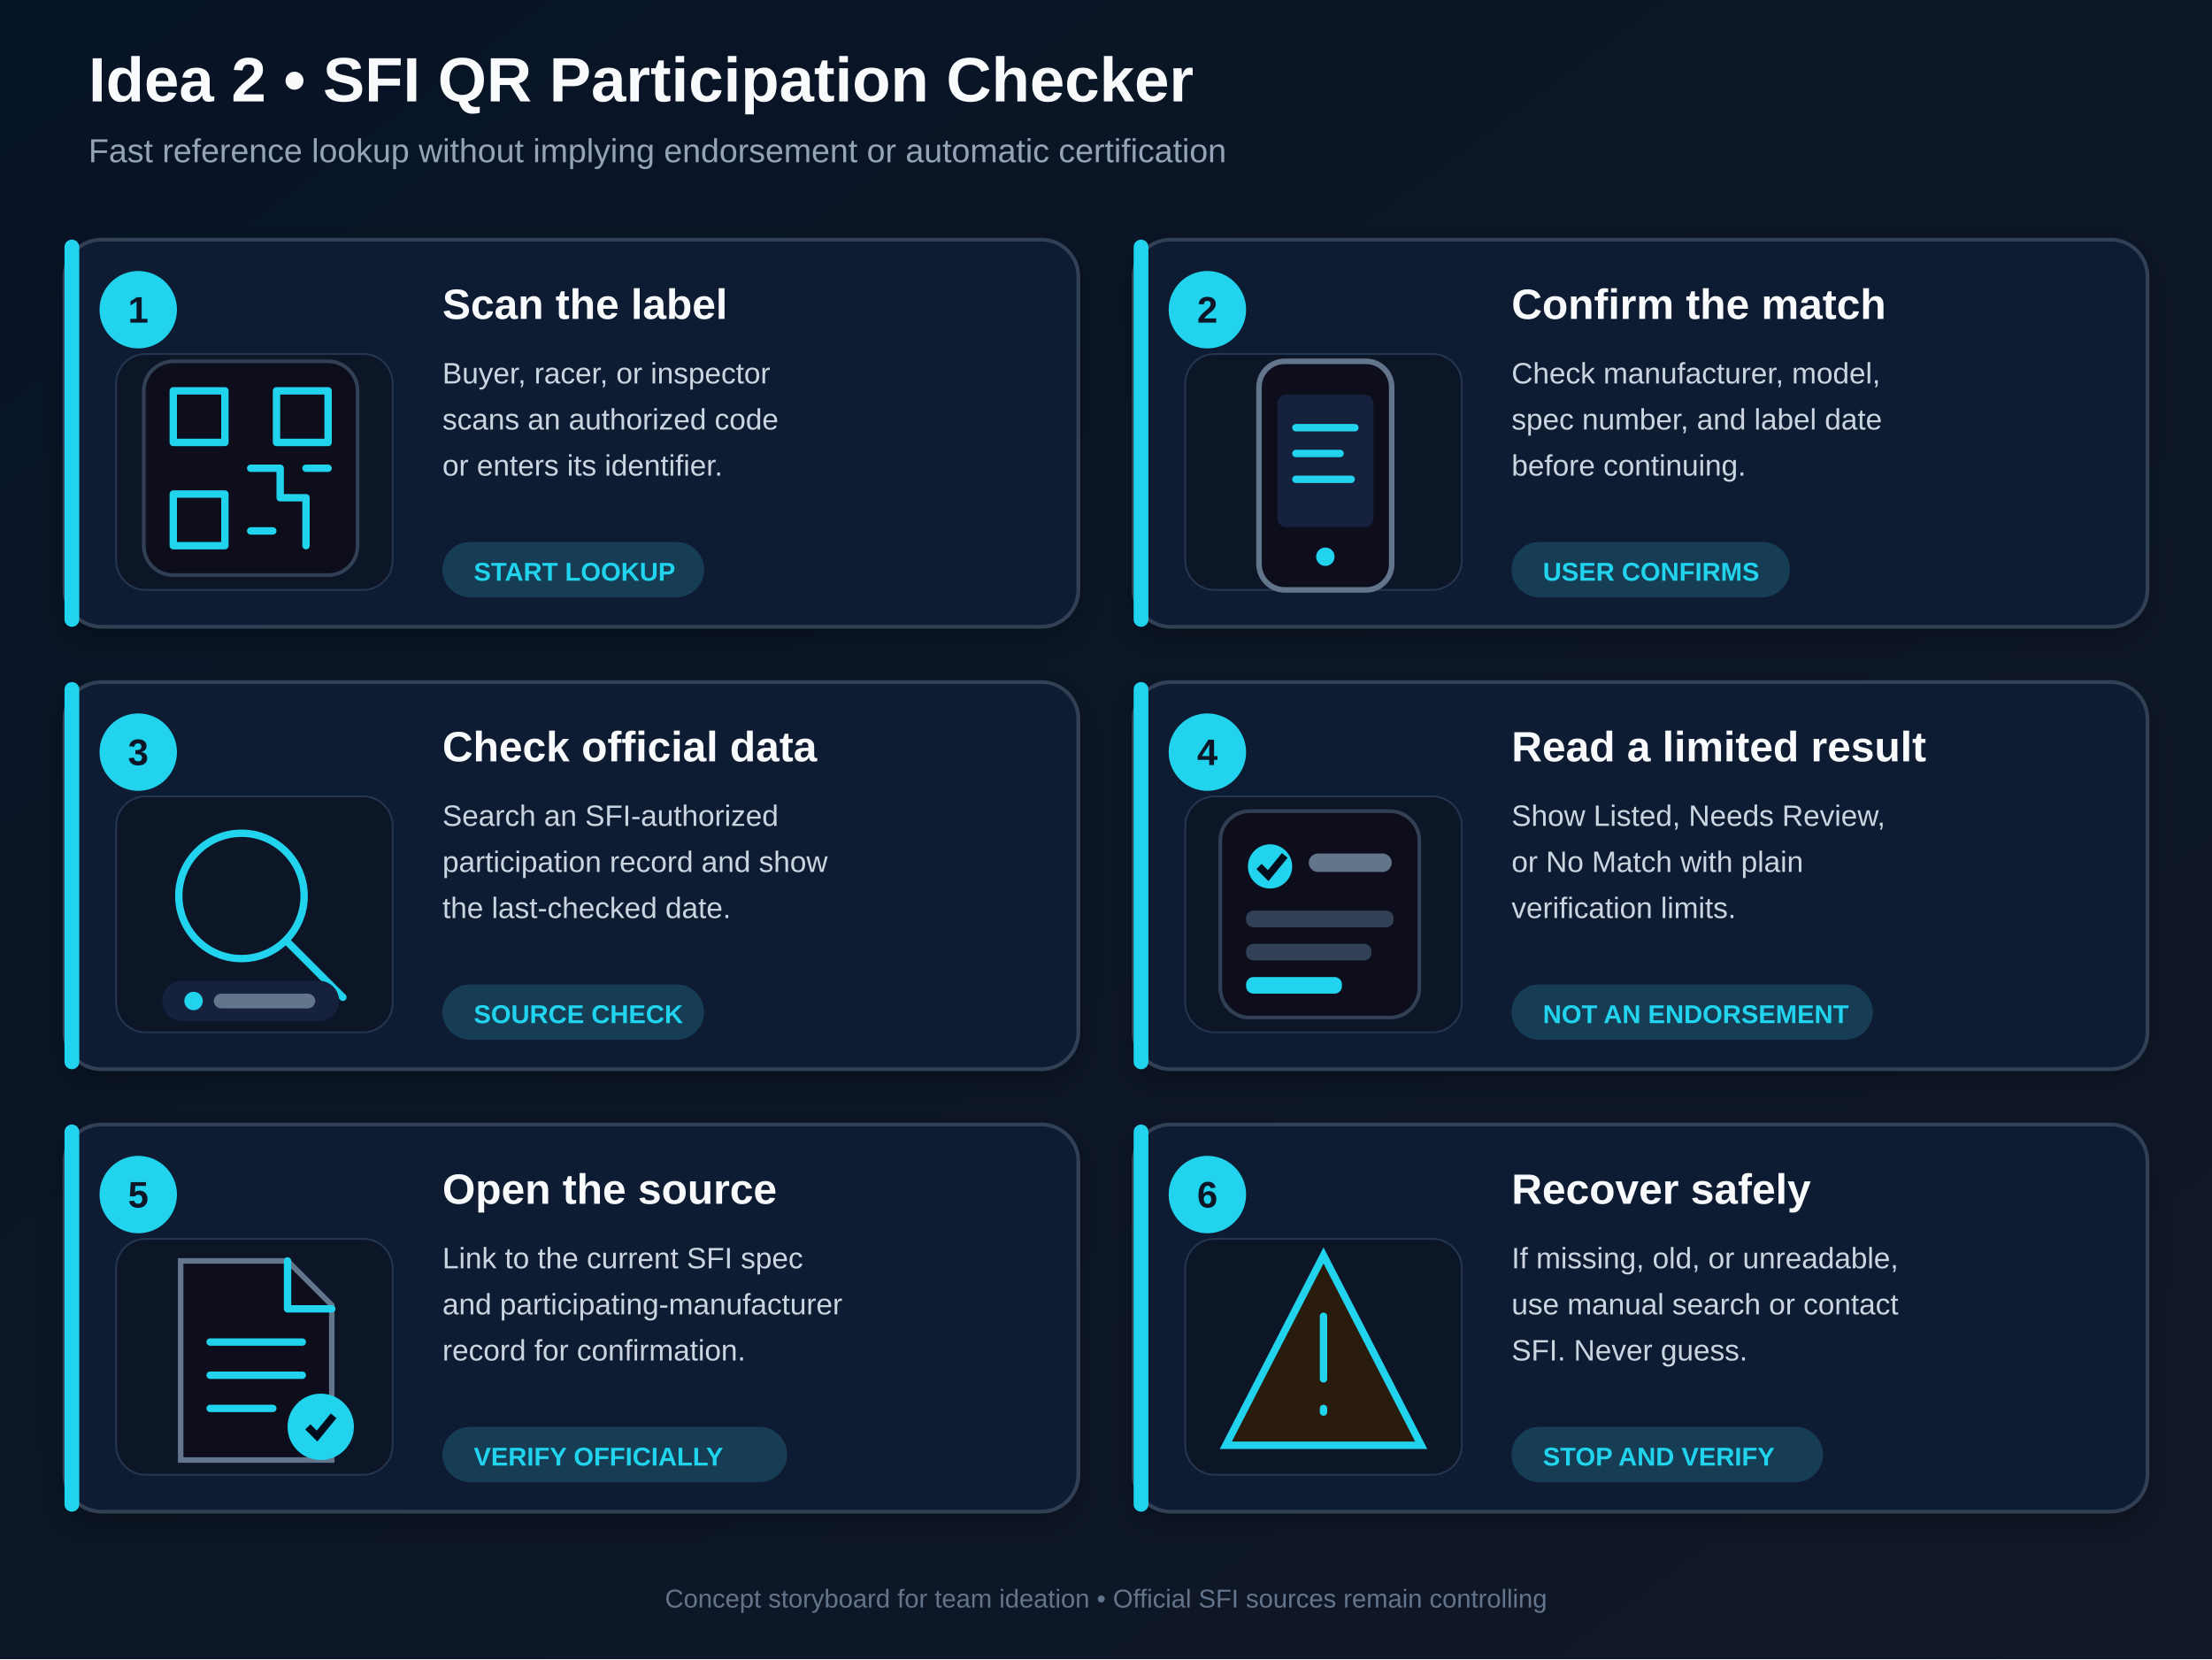
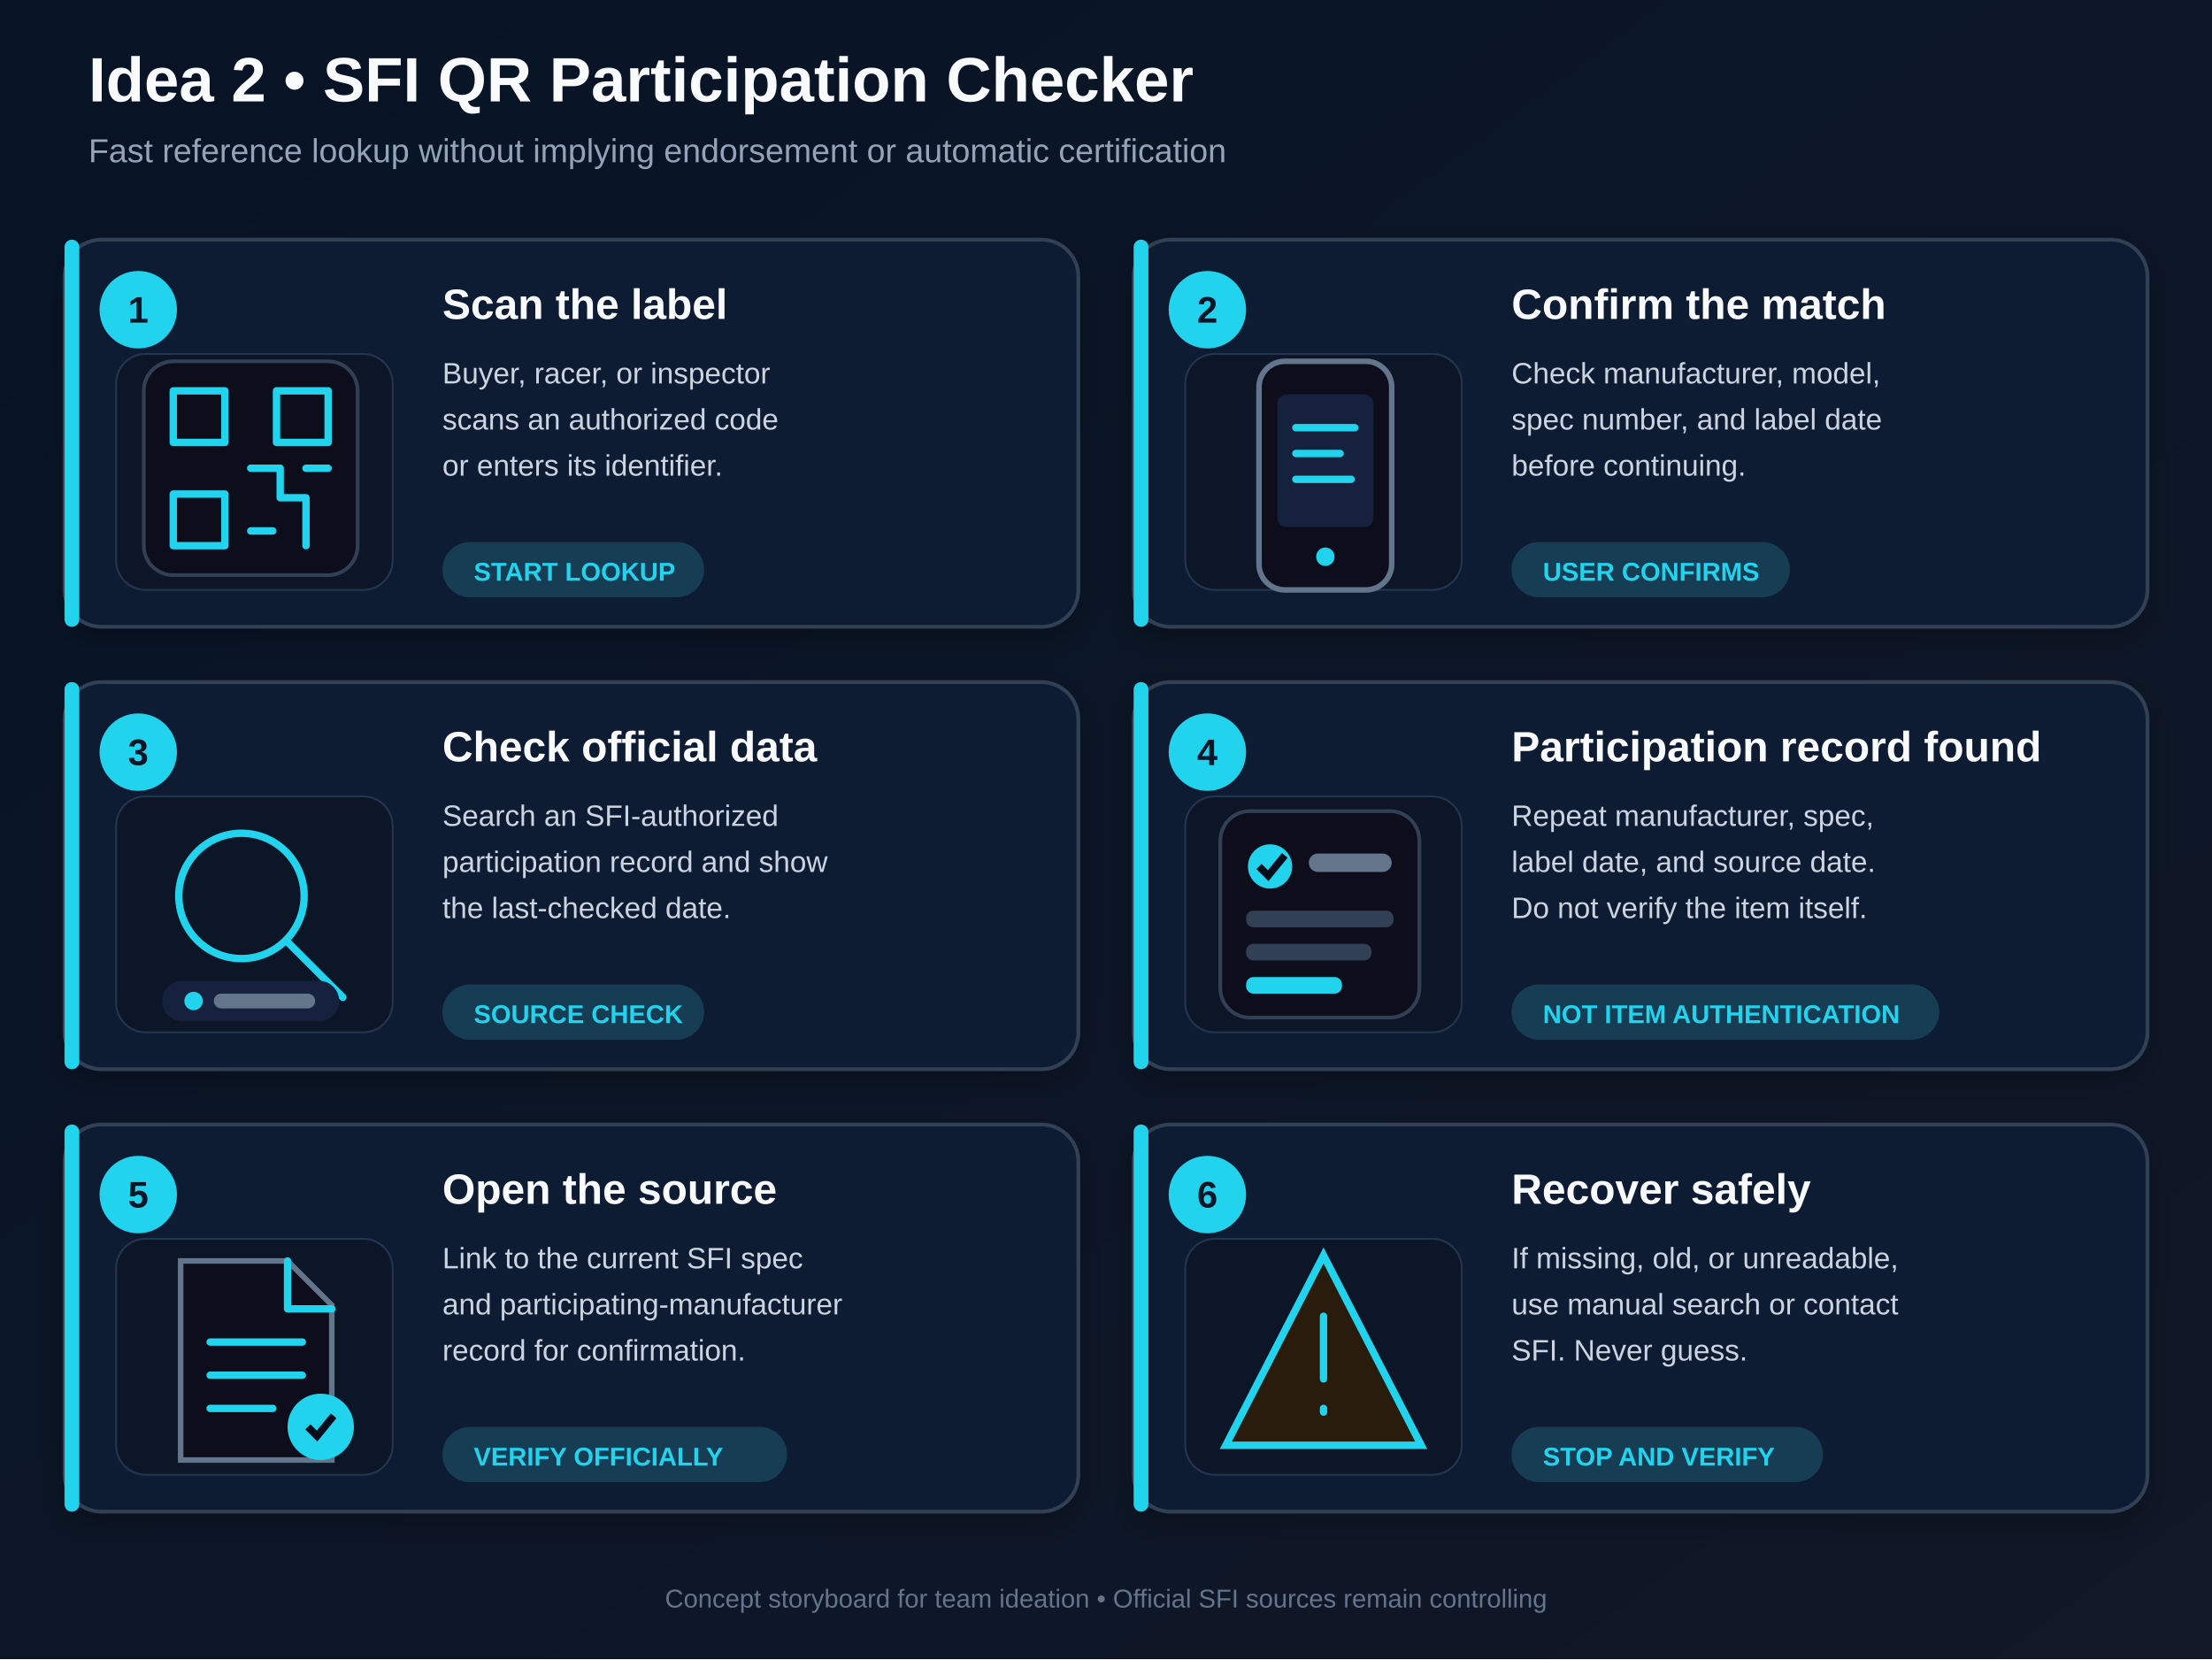
<svg xmlns="http://www.w3.org/2000/svg" width="1200" height="900" viewBox="0 0 1200 900" role="img" aria-labelledby="title desc">
  <defs>
    <linearGradient id="bg" x1="0" y1="0" x2="1" y2="1">
      <stop stop-color="#071426" />
      <stop offset="1" stop-color="#111827" />
    </linearGradient>
    <filter id="shadow">
      <feDropShadow dx="0" dy="6" stdDeviation="8" flood-opacity=".28" />
    </filter>
  </defs>
  <rect width="1200" height="900" fill="url(#bg)" />
  <text x="48" y="55" font-family="Arial,Helvetica,sans-serif" font-size="34" font-weight="700" fill="#f8fafc">Idea 2 • SFI QR Participation Checker</text>
  <text x="48" y="88" font-family="Arial,Helvetica,sans-serif" font-size="18" fill="#94a3b8">Fast reference lookup without implying endorsement or automatic certification</text>
  <g font-family="Arial,Helvetica,sans-serif" filter="url(#shadow)">
    <rect x="35" y="130" width="550" height="210" rx="20" fill="#101c31" stroke="#334155" stroke-width="2" />
    <rect x="35" y="130" width="8" height="210" rx="4" fill="#22d3ee" />
    <circle cx="75" cy="168" r="21" fill="#22d3ee" />
    <text x="75" y="175" text-anchor="middle" font-size="20" font-weight="700" fill="#071426">1</text>
    <rect x="63" y="192" width="150" height="128" rx="16" fill="#0b1527" stroke="#253550" />
    <rect x="78" y="196" width="116" height="116" rx="16" fill="#08101f" stroke="#334155" stroke-width="2" />
    <rect x="94" y="212" width="28" height="28" stroke="#22d3ee" stroke-width="4" fill="none" stroke-linecap="round" stroke-linejoin="round" />
    <rect x="150" y="212" width="28" height="28" stroke="#22d3ee" stroke-width="4" fill="none" stroke-linecap="round" stroke-linejoin="round" />
    <rect x="94" y="268" width="28" height="28" stroke="#22d3ee" stroke-width="4" fill="none" stroke-linecap="round" stroke-linejoin="round" />
    <path d="M136 254h16v16h14v26M136 288h12M166 254h12" stroke="#22d3ee" stroke-width="4" fill="none" stroke-linecap="round" stroke-linejoin="round" />
    <text x="240" y="173" font-size="23" font-weight="700" fill="#f8fafc">Scan the label</text>
    <text x="240" y="208" font-size="16" fill="#cbd5e1" font-weight="400">Buyer, racer, or inspector</text>
    <text x="240" y="233" font-size="16" fill="#cbd5e1" font-weight="400">scans an authorized code</text>
    <text x="240" y="258" font-size="16" fill="#cbd5e1" font-weight="400">or enters its identifier.</text>
    <rect x="240" y="294" width="142" height="30" rx="15" fill="#22d3ee" opacity=".18" />
    <text x="257" y="315" font-size="14" font-weight="700" fill="#22d3ee">START LOOKUP</text>
  </g>
  <g font-family="Arial,Helvetica,sans-serif" filter="url(#shadow)">
    <rect x="615" y="130" width="550" height="210" rx="20" fill="#101c31" stroke="#334155" stroke-width="2" />
    <rect x="615" y="130" width="8" height="210" rx="4" fill="#22d3ee" />
    <circle cx="655" cy="168" r="21" fill="#22d3ee" />
    <text x="655" y="175" text-anchor="middle" font-size="20" font-weight="700" fill="#071426">2</text>
    <rect x="643" y="192" width="150" height="128" rx="16" fill="#0b1527" stroke="#253550" />
    <rect x="683" y="196" width="72" height="124" rx="14" fill="#08101f" stroke="#64748b" stroke-width="3" />
    <rect x="693" y="214" width="52" height="72" rx="5" fill="#13233e" />
    <circle cx="719" cy="302" r="5" fill="#22d3ee" />
    <path d="M703 232h32M703 246h24M703 260h30" stroke="#22d3ee" stroke-width="4" fill="none" stroke-linecap="round" stroke-linejoin="round" />
    <text x="820" y="173" font-size="23" font-weight="700" fill="#f8fafc">Confirm the match</text>
    <text x="820" y="208" font-size="16" fill="#cbd5e1" font-weight="400">Check manufacturer, model,</text>
    <text x="820" y="233" font-size="16" fill="#cbd5e1" font-weight="400">spec number, and label date</text>
    <text x="820" y="258" font-size="16" fill="#cbd5e1" font-weight="400">before continuing.</text>
    <rect x="820" y="294" width="151" height="30" rx="15" fill="#22d3ee" opacity=".18" />
    <text x="837" y="315" font-size="14" font-weight="700" fill="#22d3ee">USER CONFIRMS</text>
  </g>
  <g font-family="Arial,Helvetica,sans-serif" filter="url(#shadow)">
    <rect x="35" y="370" width="550" height="210" rx="20" fill="#101c31" stroke="#334155" stroke-width="2" />
    <rect x="35" y="370" width="8" height="210" rx="4" fill="#22d3ee" />
    <circle cx="75" cy="408" r="21" fill="#22d3ee" />
    <text x="75" y="415" text-anchor="middle" font-size="20" font-weight="700" fill="#071426">3</text>
    <rect x="63" y="432" width="150" height="128" rx="16" fill="#0b1527" stroke="#253550" />
    <circle cx="131" cy="486" r="34" stroke="#22d3ee" stroke-width="4" fill="none" stroke-linecap="round" stroke-linejoin="round" />
    <path d="M156 511l30 30" stroke="#22d3ee" stroke-width="4" fill="none" stroke-linecap="round" stroke-linejoin="round" />
    <rect x="88" y="532" width="96" height="22" rx="11" fill="#13233e" />
    <circle cx="105" cy="543" r="5" fill="#22d3ee" />
    <rect x="116" y="539" width="55" height="8" rx="4" fill="#64748b" />
    <text x="240" y="413" font-size="23" font-weight="700" fill="#f8fafc">Check official data</text>
    <text x="240" y="448" font-size="16" fill="#cbd5e1" font-weight="400">Search an SFI-authorized</text>
    <text x="240" y="473" font-size="16" fill="#cbd5e1" font-weight="400">participation record and show</text>
    <text x="240" y="498" font-size="16" fill="#cbd5e1" font-weight="400">the last-checked date.</text>
    <rect x="240" y="534" width="142" height="30" rx="15" fill="#22d3ee" opacity=".18" />
    <text x="257" y="555" font-size="14" font-weight="700" fill="#22d3ee">SOURCE CHECK</text>
  </g>
  <g font-family="Arial,Helvetica,sans-serif" filter="url(#shadow)">
    <rect x="615" y="370" width="550" height="210" rx="20" fill="#101c31" stroke="#334155" stroke-width="2" />
    <rect x="615" y="370" width="8" height="210" rx="4" fill="#22d3ee" />
    <circle cx="655" cy="408" r="21" fill="#22d3ee" />
    <text x="655" y="415" text-anchor="middle" font-size="20" font-weight="700" fill="#071426">4</text>
    <rect x="643" y="432" width="150" height="128" rx="16" fill="#0b1527" stroke="#253550" />
    <rect x="662" y="440" width="108" height="112" rx="16" fill="#08101f" stroke="#334155" stroke-width="2" />
    <circle cx="689" cy="470" r="12" fill="#22d3ee" />
    <path d="M683 470l5 5 9-11" stroke="#06111f" stroke-width="4" fill="none" />
    <rect x="710" y="463" width="45" height="10" rx="5" fill="#64748b" />
    <rect x="676" y="494" width="80" height="9" rx="4" fill="#334155" />
    <rect x="676" y="512" width="68" height="9" rx="4" fill="#334155" />
    <rect x="676" y="530" width="52" height="9" rx="4" fill="#22d3ee" />
-     <text x="820" y="413" font-size="23" font-weight="700" fill="#f8fafc">Read a limited result</text>
-     <text x="820" y="448" font-size="16" fill="#cbd5e1" font-weight="400">Show Listed, Needs Review,</text>
-     <text x="820" y="473" font-size="16" fill="#cbd5e1" font-weight="400">or No Match with plain</text>
-     <text x="820" y="498" font-size="16" fill="#cbd5e1" font-weight="400">verification limits.</text>
-     <rect x="820" y="534" width="196" height="30" rx="15" fill="#22d3ee" opacity=".18" />
-     <text x="837" y="555" font-size="14" font-weight="700" fill="#22d3ee">NOT AN ENDORSEMENT</text>
+     <text x="820" y="413" font-size="23" font-weight="700" fill="#f8fafc">Participation record found</text>
+     <text x="820" y="448" font-size="16" fill="#cbd5e1" font-weight="400">Repeat manufacturer, spec,</text>
+     <text x="820" y="473" font-size="16" fill="#cbd5e1" font-weight="400">label date, and source date.</text>
+     <text x="820" y="498" font-size="16" fill="#cbd5e1" font-weight="400">Do not verify the item itself.</text>
+     <rect x="820" y="534" width="232" height="30" rx="15" fill="#22d3ee" opacity=".18" />
+     <text x="837" y="555" font-size="14" font-weight="700" fill="#22d3ee">NOT ITEM AUTHENTICATION</text>
  </g>
  <g font-family="Arial,Helvetica,sans-serif" filter="url(#shadow)">
    <rect x="35" y="610" width="550" height="210" rx="20" fill="#101c31" stroke="#334155" stroke-width="2" />
    <rect x="35" y="610" width="8" height="210" rx="4" fill="#22d3ee" />
    <circle cx="75" cy="648" r="21" fill="#22d3ee" />
    <text x="75" y="655" text-anchor="middle" font-size="20" font-weight="700" fill="#071426">5</text>
    <rect x="63" y="672" width="150" height="128" rx="16" fill="#0b1527" stroke="#253550" />
    <path d="M98 684h58l24 24v84H98z" fill="#08101f" stroke="#64748b" stroke-width="3" />
    <path d="M156 684v26h24M114 728h50M114 746h50M114 764h34" stroke="#22d3ee" stroke-width="4" fill="none" stroke-linecap="round" stroke-linejoin="round" />
    <circle cx="174" cy="774" r="18" fill="#22d3ee" />
    <path d="M167 774l5 5 9-11" stroke="#06111f" stroke-width="4" fill="none" />
    <text x="240" y="653" font-size="23" font-weight="700" fill="#f8fafc">Open the source</text>
    <text x="240" y="688" font-size="16" fill="#cbd5e1" font-weight="400">Link to the current SFI spec</text>
    <text x="240" y="713" font-size="16" fill="#cbd5e1" font-weight="400">and participating-manufacturer</text>
    <text x="240" y="738" font-size="16" fill="#cbd5e1" font-weight="400">record for confirmation.</text>
    <rect x="240" y="774" width="187" height="30" rx="15" fill="#22d3ee" opacity=".18" />
    <text x="257" y="795" font-size="14" font-weight="700" fill="#22d3ee">VERIFY OFFICIALLY</text>
  </g>
  <g font-family="Arial,Helvetica,sans-serif" filter="url(#shadow)">
    <rect x="615" y="610" width="550" height="210" rx="20" fill="#101c31" stroke="#334155" stroke-width="2" />
    <rect x="615" y="610" width="8" height="210" rx="4" fill="#22d3ee" />
    <circle cx="655" cy="648" r="21" fill="#22d3ee" />
    <text x="655" y="655" text-anchor="middle" font-size="20" font-weight="700" fill="#071426">6</text>
    <rect x="643" y="672" width="150" height="128" rx="16" fill="#0b1527" stroke="#253550" />
    <path d="M718 681L771 784H665Z" fill="#2a1b0a" stroke="#22d3ee" stroke-width="4" />
    <path d="M718 714v34M718 764v2" stroke="#22d3ee" stroke-width="4" fill="none" stroke-linecap="round" stroke-linejoin="round" />
    <text x="820" y="653" font-size="23" font-weight="700" fill="#f8fafc">Recover safely</text>
    <text x="820" y="688" font-size="16" fill="#cbd5e1" font-weight="400">If missing, old, or unreadable,</text>
    <text x="820" y="713" font-size="16" fill="#cbd5e1" font-weight="400">use manual search or contact</text>
    <text x="820" y="738" font-size="16" fill="#cbd5e1" font-weight="400">SFI. Never guess.</text>
    <rect x="820" y="774" width="169" height="30" rx="15" fill="#22d3ee" opacity=".18" />
    <text x="837" y="795" font-size="14" font-weight="700" fill="#22d3ee">STOP AND VERIFY</text>
  </g>
  <text x="600" y="872" text-anchor="middle" font-family="Arial,Helvetica,sans-serif" font-size="14" fill="#64748b">Concept storyboard for team ideation • Official SFI sources remain controlling</text>
</svg>
